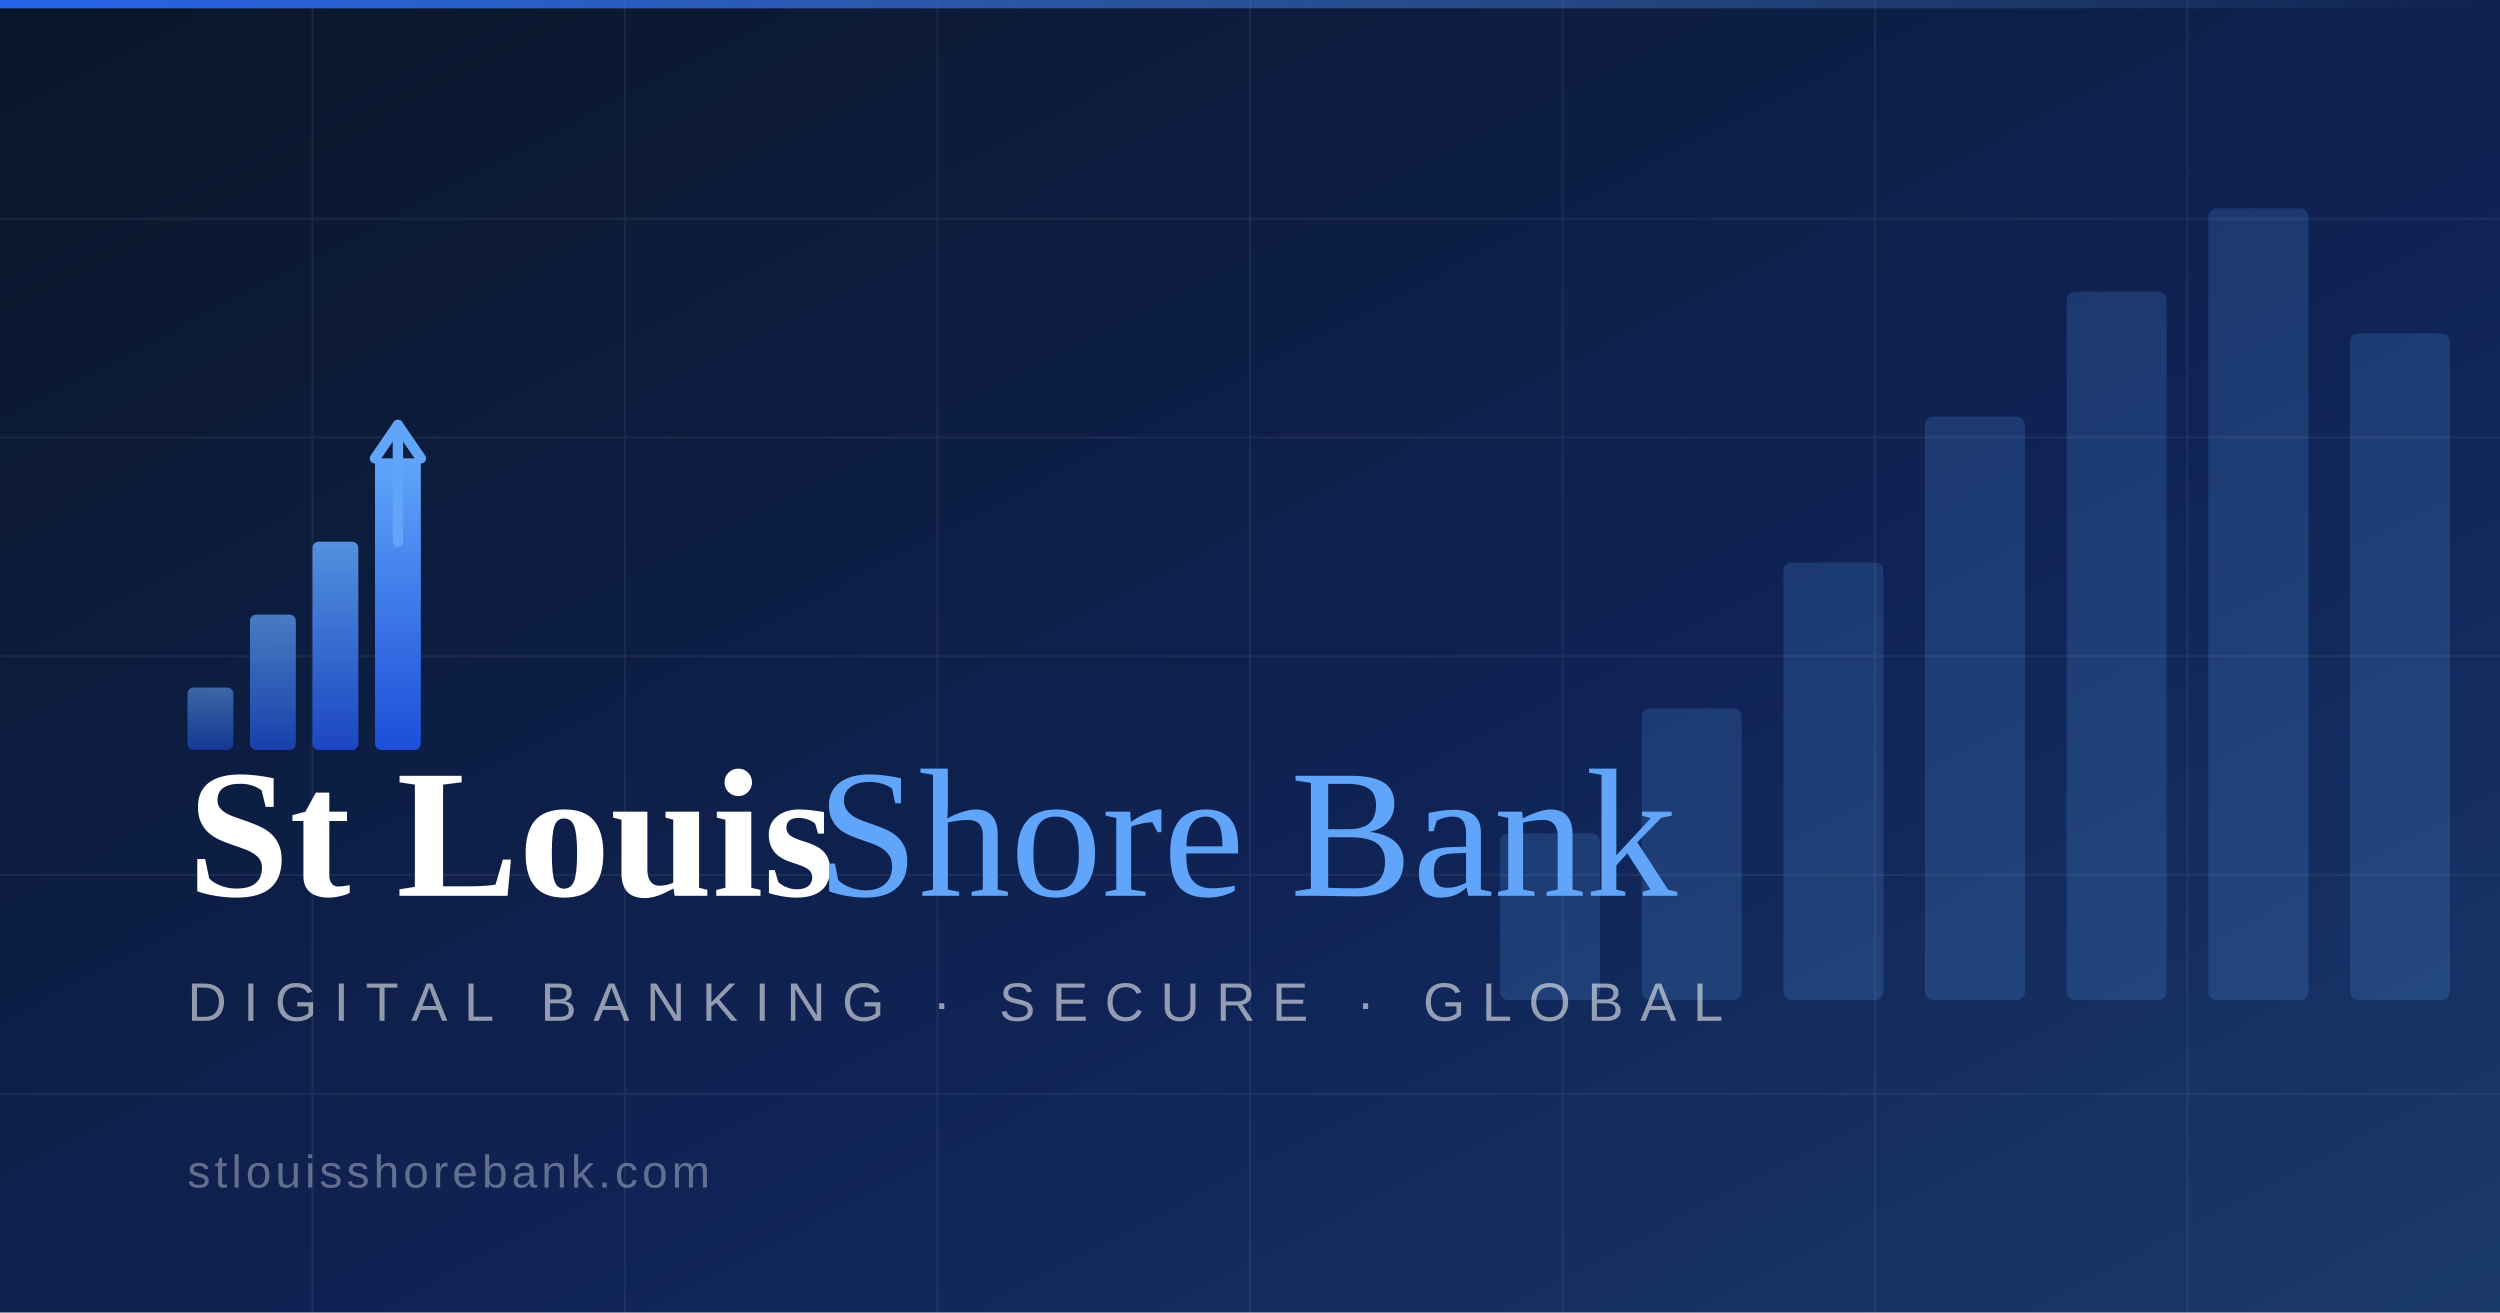
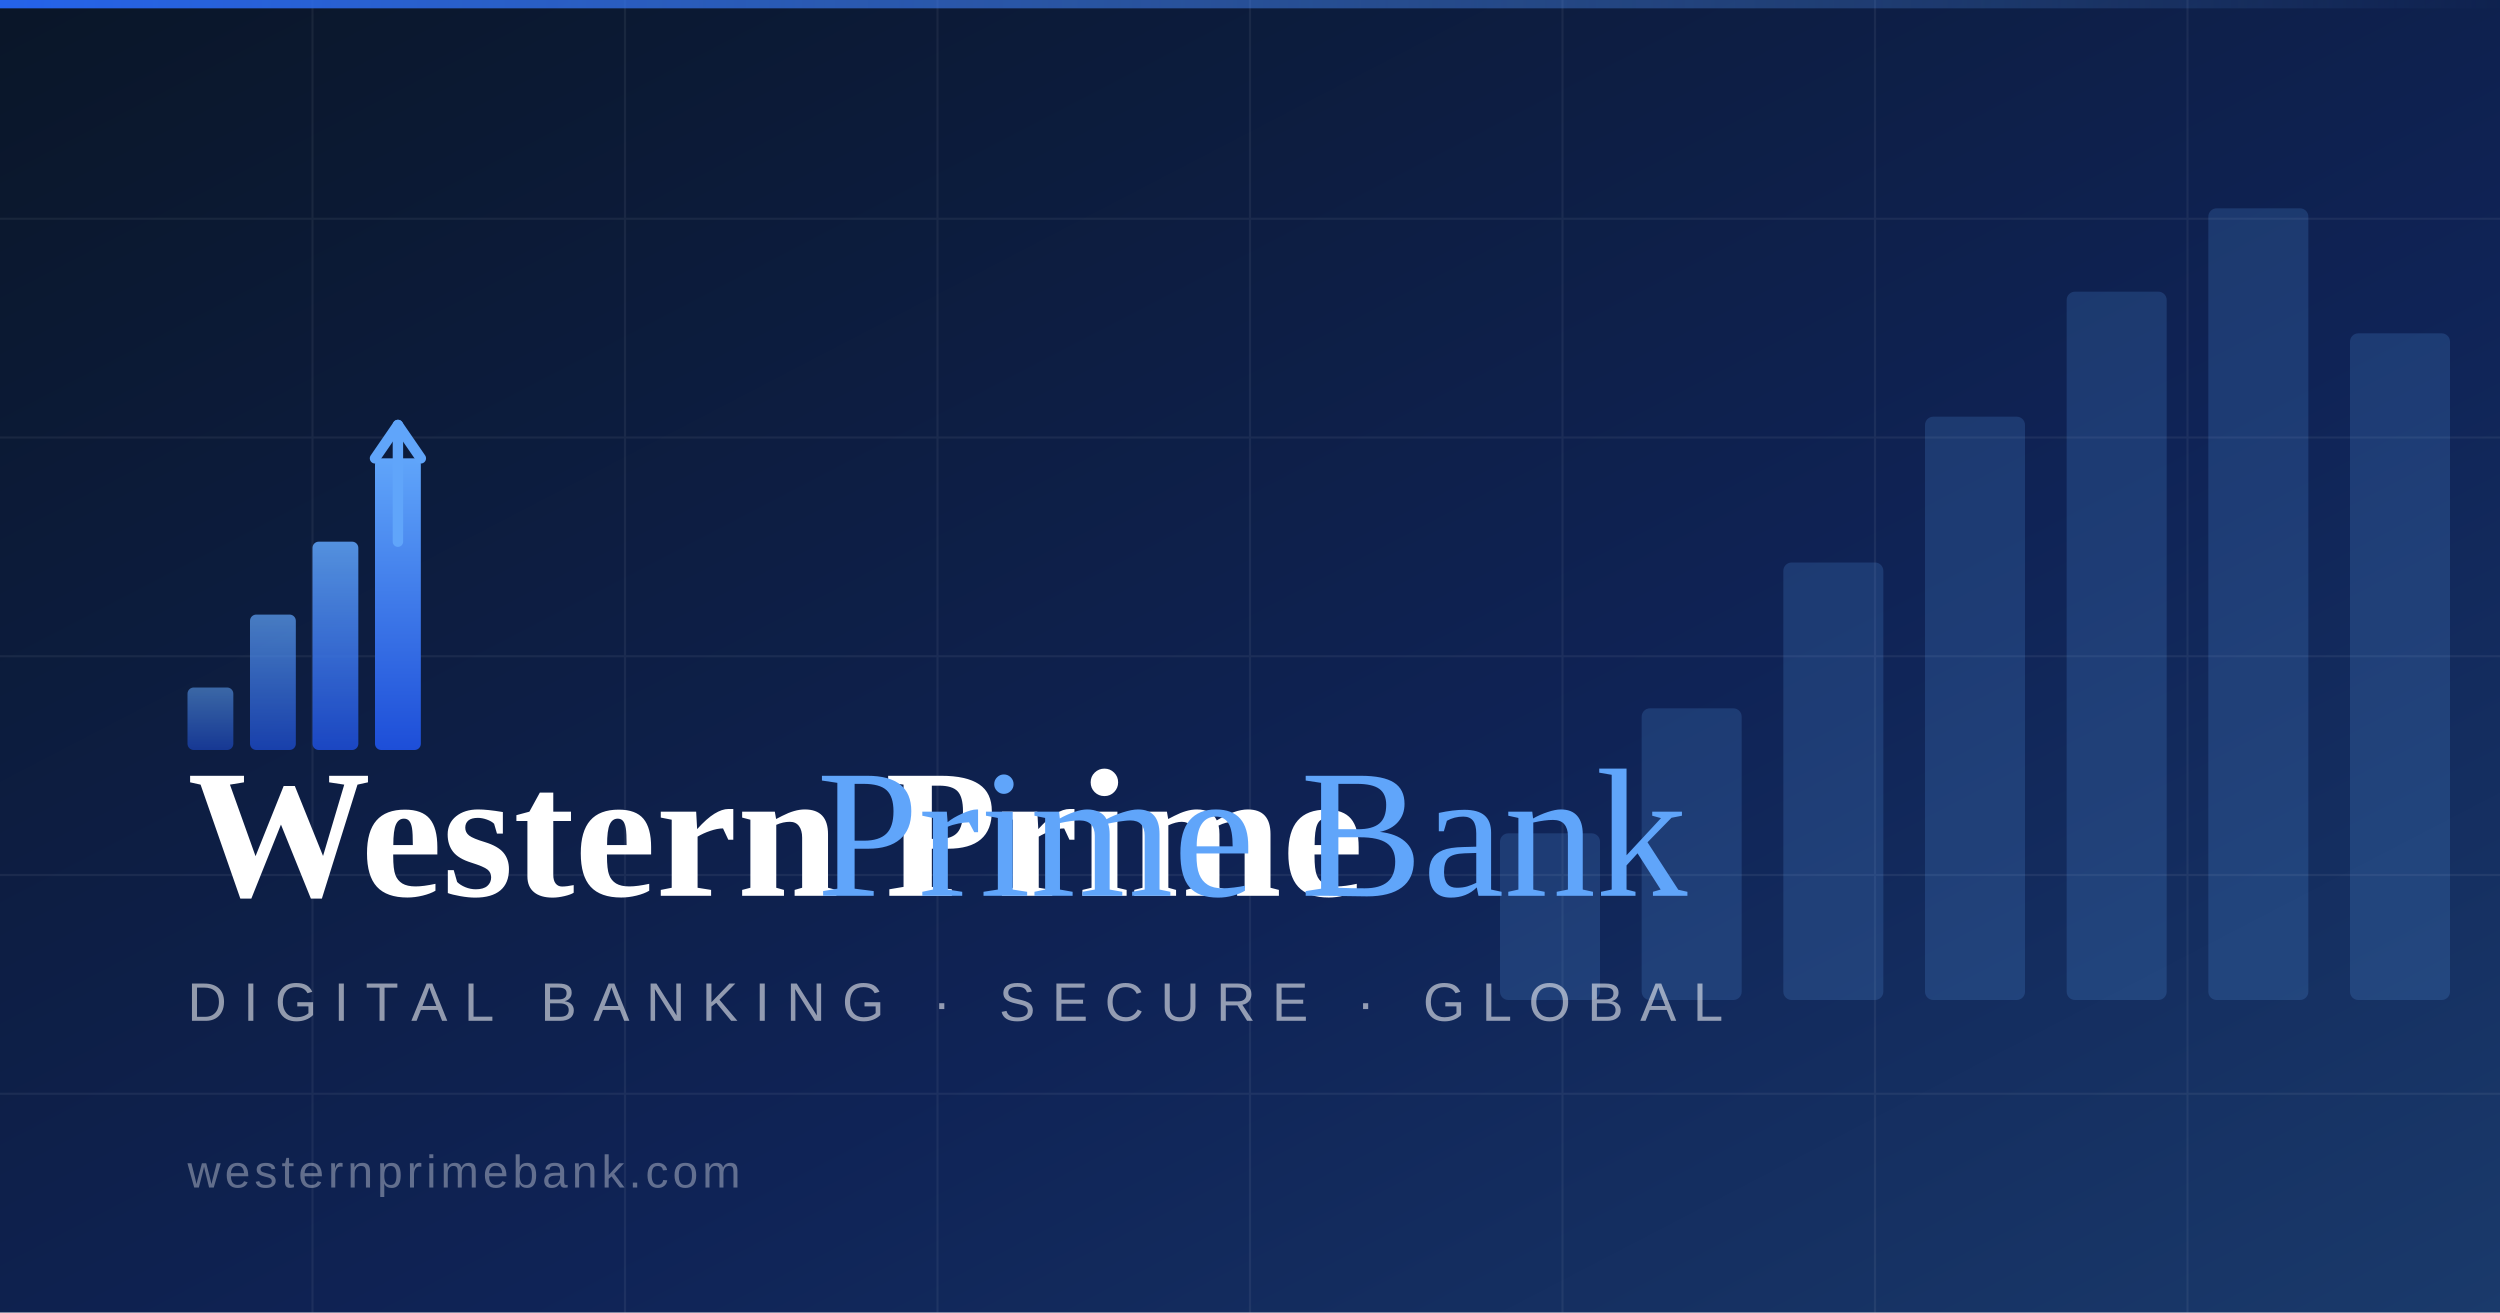
<svg xmlns="http://www.w3.org/2000/svg" viewBox="0 0 1200 630" width="1200" height="630">
  <defs>
    <linearGradient id="bgGrad" x1="0%" y1="0%" x2="100%" y2="100%">
      <stop offset="0%" style="stop-color:#0a1628;stop-opacity:1" />
      <stop offset="60%" style="stop-color:#0f2356;stop-opacity:1" />
      <stop offset="100%" style="stop-color:#1a3a6b;stop-opacity:1" />
    </linearGradient>
    <linearGradient id="barGrad" x1="0%" y1="100%" x2="0%" y2="0%">
      <stop offset="0%" style="stop-color:#1d4ed8;stop-opacity:1" />
      <stop offset="100%" style="stop-color:#60a5fa;stop-opacity:1" />
    </linearGradient>
    <linearGradient id="accentLine" x1="0%" y1="0%" x2="100%" y2="0%">
      <stop offset="0%" style="stop-color:#2563eb;stop-opacity:1" />
      <stop offset="100%" style="stop-color:#60a5fa;stop-opacity:0" />
    </linearGradient>
  </defs>
  <rect width="1200" height="630" fill="url(#bgGrad)" />
  <g opacity="0.06" stroke="#ffffff" stroke-width="1">
    <line x1="0" y1="105" x2="1200" y2="105" />
    <line x1="0" y1="210" x2="1200" y2="210" />
    <line x1="0" y1="315" x2="1200" y2="315" />
    <line x1="0" y1="420" x2="1200" y2="420" />
    <line x1="0" y1="525" x2="1200" y2="525" />
    <line x1="150" y1="0" x2="150" y2="630" />
    <line x1="300" y1="0" x2="300" y2="630" />
    <line x1="450" y1="0" x2="450" y2="630" />
    <line x1="600" y1="0" x2="600" y2="630" />
    <line x1="750" y1="0" x2="750" y2="630" />
    <line x1="900" y1="0" x2="900" y2="630" />
    <line x1="1050" y1="0" x2="1050" y2="630" />
  </g>
  <rect x="0" y="0" width="1200" height="4" fill="url(#accentLine)" />
  <g transform="translate(720, 80)" opacity="0.18">
    <rect x="0" y="320" width="48" height="80" rx="4" fill="#60a5fa" />
    <rect x="68" y="260" width="48" height="140" rx="4" fill="#60a5fa" />
    <rect x="136" y="190" width="48" height="210" rx="4" fill="#60a5fa" />
    <rect x="204" y="120" width="48" height="280" rx="4" fill="#60a5fa" />
    <rect x="272" y="60" width="48" height="340" rx="4" fill="#60a5fa" />
    <rect x="340" y="20" width="48" height="380" rx="4" fill="#60a5fa" />
    <rect x="408" y="80" width="48" height="320" rx="4" fill="#60a5fa" />
  </g>
  <g transform="translate(90, 200)">
    <rect x="0" y="130" width="22" height="30" rx="3" fill="url(#barGrad)" opacity="0.55" />
    <rect x="30" y="95" width="22" height="65" rx="3" fill="url(#barGrad)" opacity="0.7" />
    <rect x="60" y="60" width="22" height="100" rx="3" fill="url(#barGrad)" opacity="0.85" />
    <rect x="90" y="20" width="22" height="140" rx="3" fill="url(#barGrad)" />
    <polyline points="90,20 101,4 112,20" fill="none" stroke="#60a5fa" stroke-width="5" stroke-linejoin="round" stroke-linecap="round" />
    <line x1="101" y1="4" x2="101" y2="60" stroke="#60a5fa" stroke-width="5" stroke-linecap="round" />
  </g>
-   <text x="90" y="430" font-family="Georgia, 'Times New Roman', serif" font-size="88" font-weight="700" fill="#ffffff" letter-spacing="0">St Louis</text>
-   <text x="392" y="430" font-family="Georgia, 'Times New Roman', serif" font-size="88" font-weight="400" fill="#60a5fa" letter-spacing="0">Shore Bank</text>
+   <text x="90" y="430" font-family="Georgia, 'Times New Roman', serif" font-size="88" font-weight="700" fill="#ffffff" letter-spacing="0">Western Prime</text>
+   <text x="392" y="430" font-family="Georgia, 'Times New Roman', serif" font-size="88" font-weight="400" fill="#60a5fa" letter-spacing="0">Prime Bank</text>
  <text x="90" y="490" font-family="Arial, sans-serif" font-size="26" font-weight="300" fill="rgba(255,255,255,0.55)" letter-spacing="8">DIGITAL BANKING  ·  SECURE  ·  GLOBAL</text>
-   <text x="90" y="570" font-family="Arial, sans-serif" font-size="22" font-weight="400" fill="rgba(255,255,255,0.35)" letter-spacing="2">stlouisshorebank.com</text>
+   <text x="90" y="570" font-family="Arial, sans-serif" font-size="22" font-weight="400" fill="rgba(255,255,255,0.35)" letter-spacing="2">westernprimebank.com</text>
</svg>
